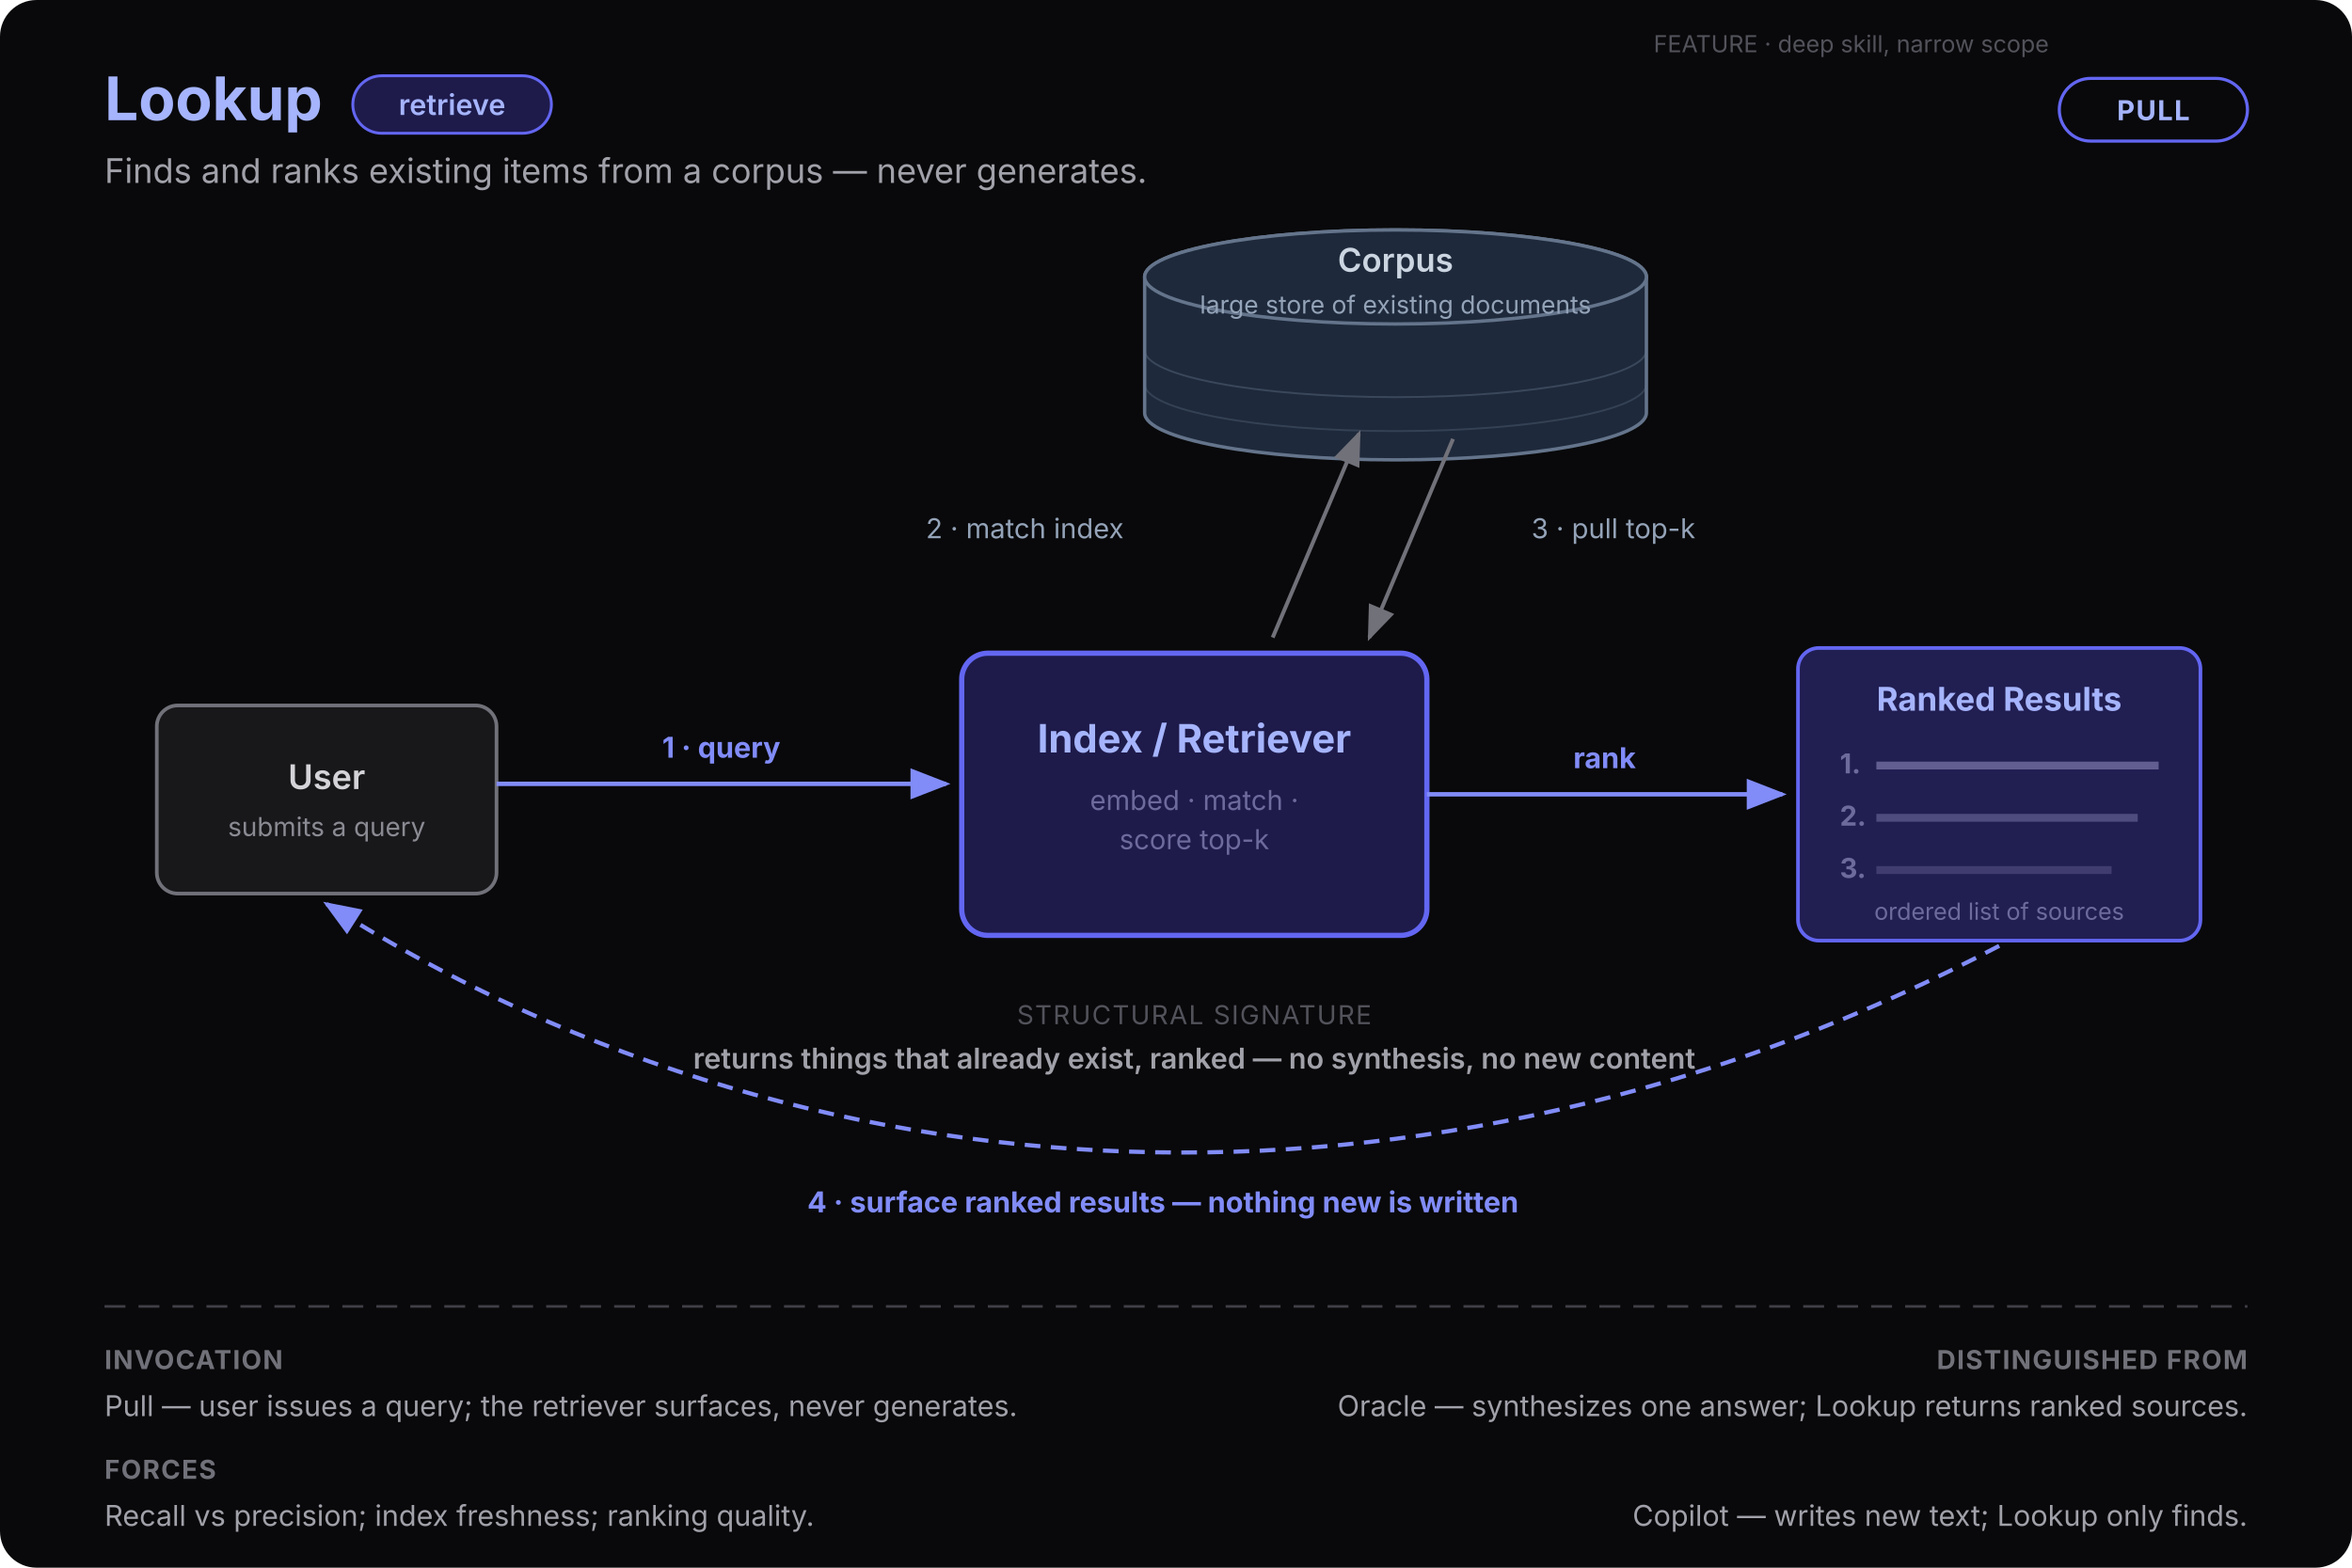
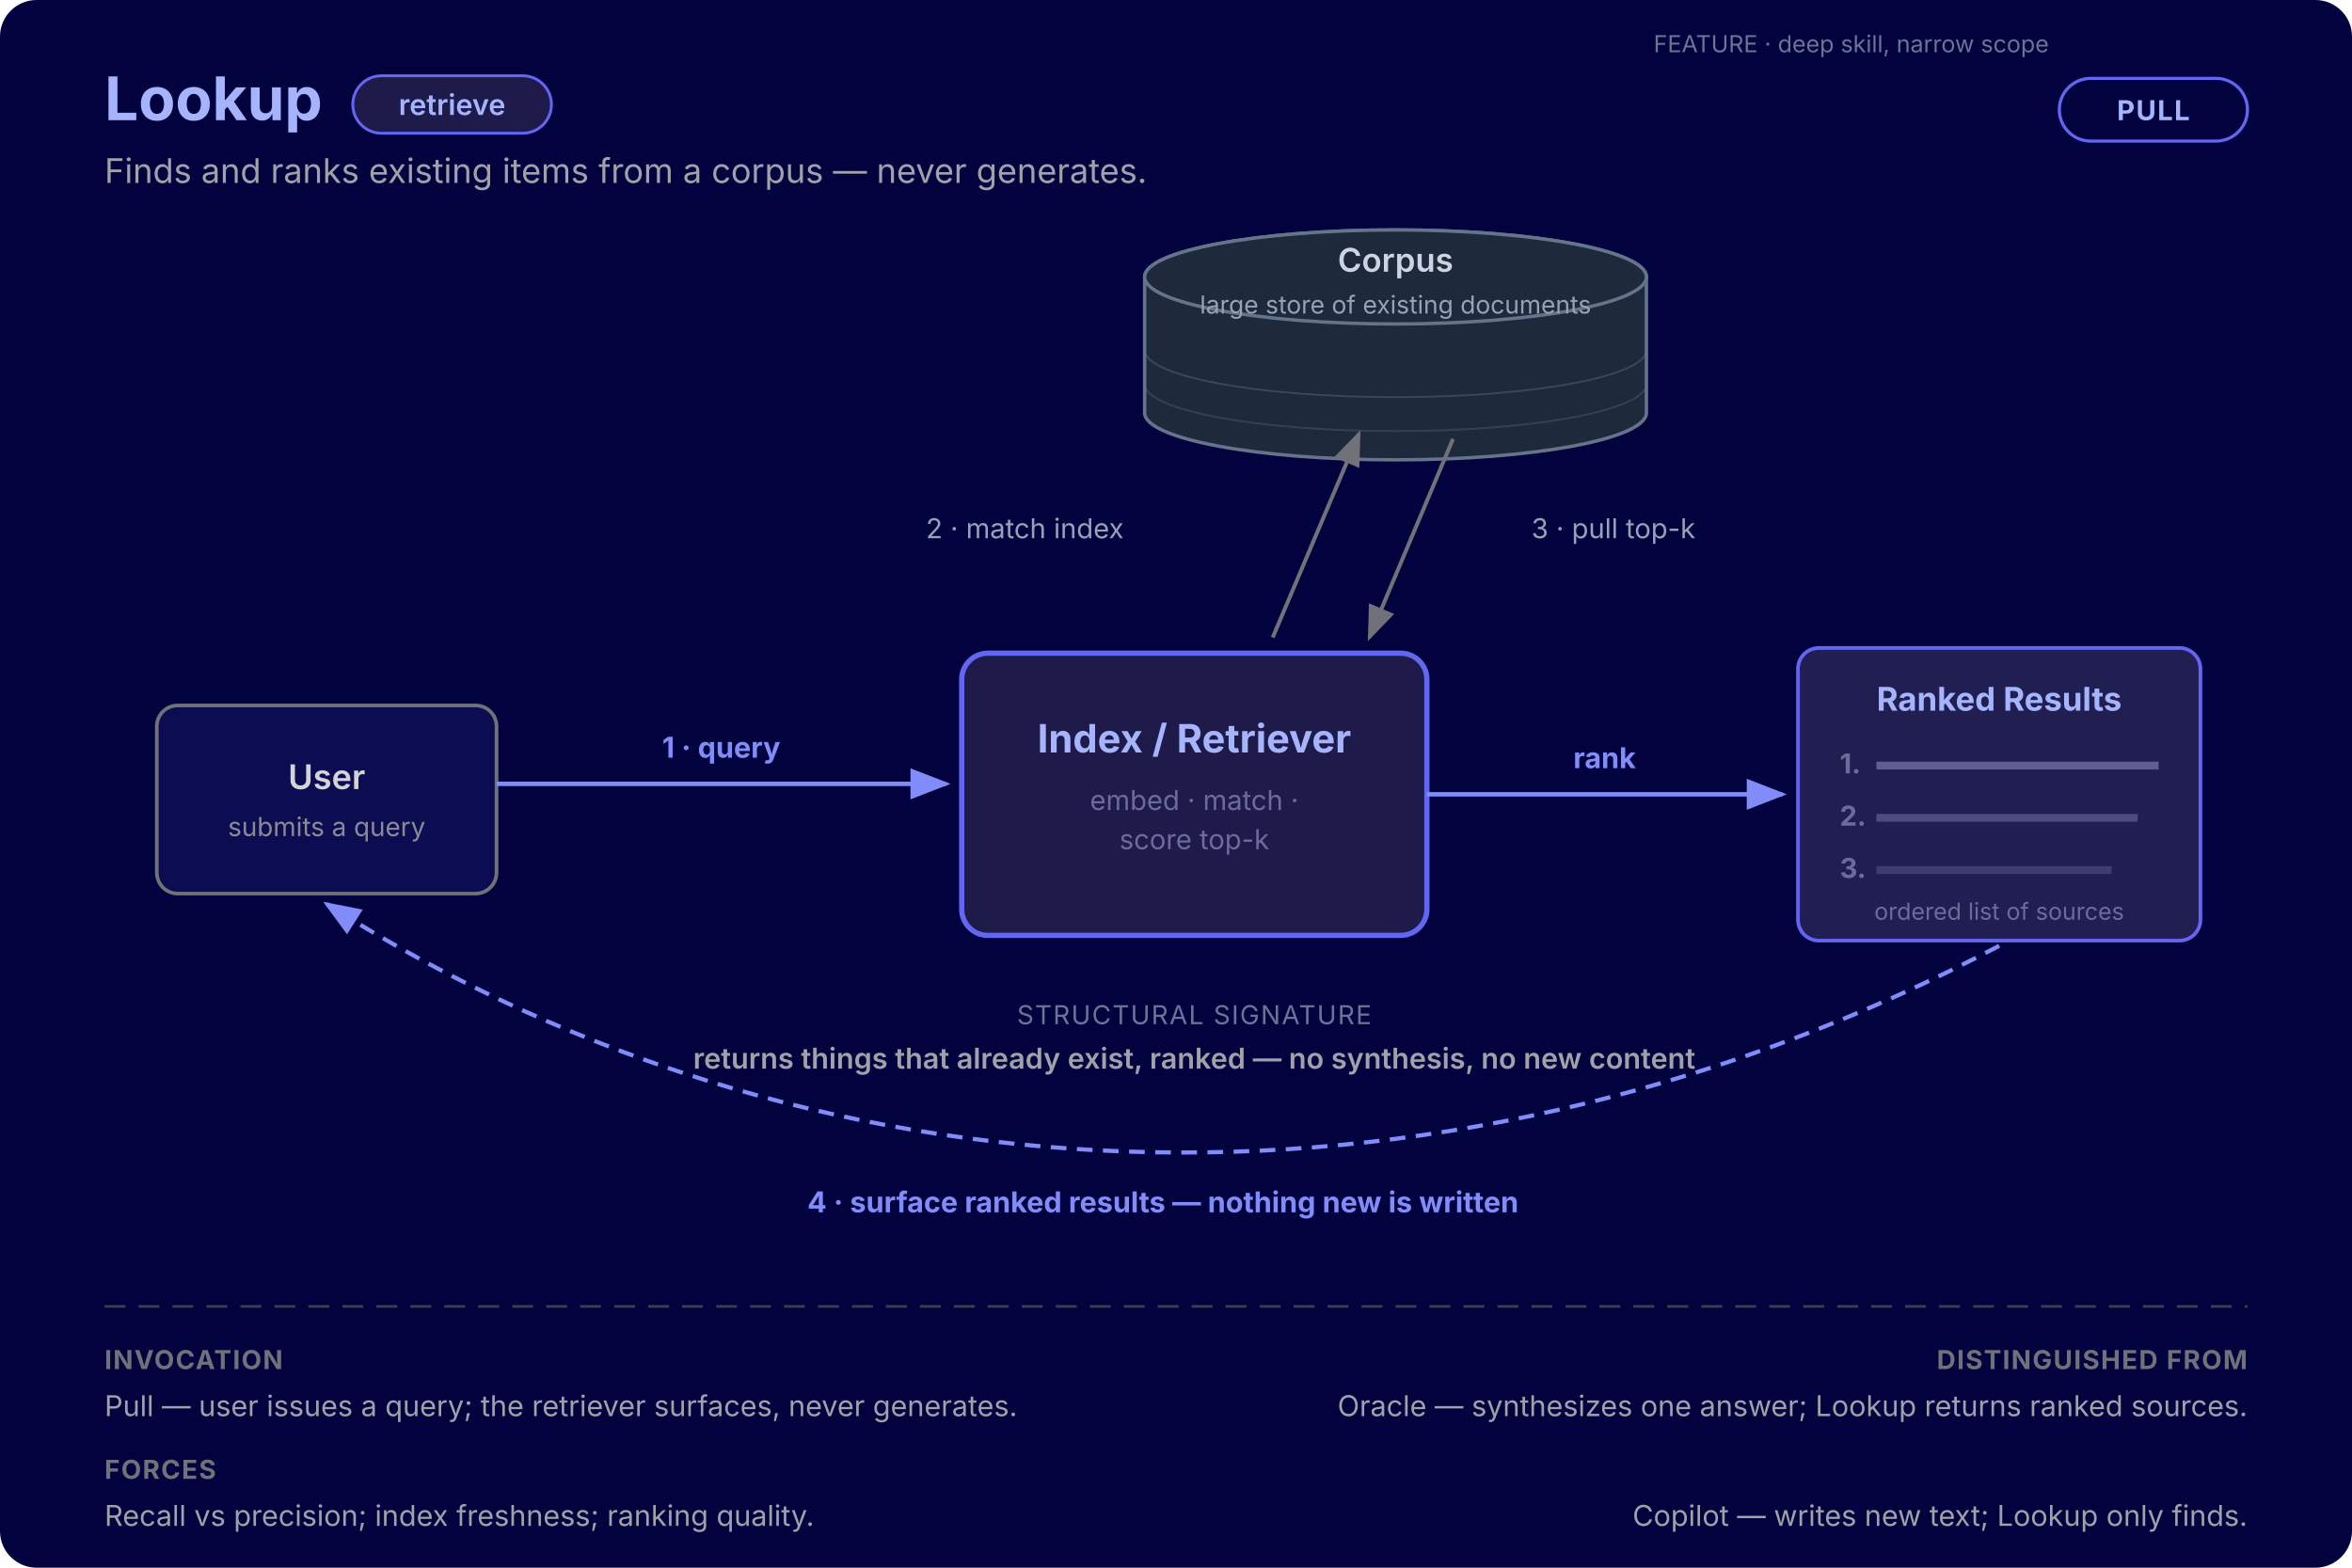
<svg xmlns="http://www.w3.org/2000/svg" viewBox="0 0 900 600" width="900" height="600" font-family="Inter, system-ui, sans-serif">
  <defs>
    <marker id="ar-em" markerWidth="9" markerHeight="7" refX="8" refY="3.5" orient="auto">
      <polygon points="0 0, 9 3.5, 0 7" fill="#818cf8" />
    </marker>
    <marker id="ar-gy" markerWidth="9" markerHeight="7" refX="8" refY="3.5" orient="auto">
      <polygon points="0 0, 9 3.5, 0 7" fill="#71717a" />
    </marker>
  </defs>
-   <rect width="900" height="600" fill="#09090b" rx="14" />
+   <rect width="900" height="600" fill="#02023e" rx="14" />
  <text x="40" y="46" fill="#a5b4fc" font-size="23" font-weight="700">Lookup</text>
  <rect x="135" y="29" width="76" height="22" rx="11" fill="#1e1b4b" stroke="#6366f1" stroke-width="1.1" />
  <text x="173" y="44" fill="#a5b4fc" font-size="11" font-weight="600" text-anchor="middle">retrieve</text>
  <text x="40" y="70" fill="#a1a1aa" font-size="13">Finds and ranks existing items from a corpus — never generates.</text>
  <rect x="788" y="30" width="72" height="24" rx="12" fill="none" stroke="#6366f1" stroke-width="1.2" />
  <text x="824" y="46" fill="#a5b4fc" font-size="10.5" font-weight="700" text-anchor="middle" letter-spacing="0.5">PULL</text>
-   <text x="784" y="20" fill="#52525b" font-size="9" text-anchor="end">FEATURE · deep skill, narrow scope</text>
+   <text x="784" y="20" fill="#6b7396" font-size="9" text-anchor="end">FEATURE · deep skill, narrow scope</text>
  <g>
    <path d="M438 158 a96 18 0 0 0 192 0 v-52 a96 18 0 0 0 -192 0 z" fill="#1e293b" stroke="#64748b" stroke-width="1.3" />
    <ellipse cx="534" cy="106" rx="96" ry="18" fill="#1e293b" stroke="#64748b" stroke-width="1.3" />
    <text x="534" y="104" fill="#cbd5e1" font-size="12.5" font-weight="600" text-anchor="middle">Corpus</text>
    <text x="534" y="120" fill="#94a3b8" font-size="9.5" text-anchor="middle">large store of existing documents</text>
    <path d="M438 134 a96 18 0 0 0 192 0" fill="none" stroke="#64748b" stroke-width="0.7" opacity="0.4" />
    <path d="M438 147 a96 18 0 0 0 192 0" fill="none" stroke="#64748b" stroke-width="0.7" opacity="0.32" />
  </g>
-   <rect x="60" y="270" width="130" height="72" rx="8" fill="#18181b" stroke="#71717a" stroke-width="1.4" />
+   <rect x="60" y="270" width="130" height="72" rx="8" fill="#0c0c52" stroke="#71717a" stroke-width="1.4" />
  <text x="125" y="302" fill="#d4d4d8" font-size="13" font-weight="600" text-anchor="middle">User</text>
  <text x="125" y="320" fill="#8a8a93" font-size="10" text-anchor="middle">submits a query</text>
  <rect x="368" y="250" width="178" height="108" rx="10" fill="#1e1b4b" stroke="#6366f1" stroke-width="2" />
  <text x="457" y="288" fill="#a5b4fc" font-size="15" font-weight="700" text-anchor="middle">Index / Retriever</text>
  <text x="457" y="310" fill="#6d6a9c" font-size="10.5" text-anchor="middle">embed · match ·</text>
  <text x="457" y="325" fill="#6d6a9c" font-size="10.5" text-anchor="middle">score top-k</text>
  <rect x="688" y="248" width="154" height="112" rx="8" fill="#211e52" stroke="#6366f1" stroke-width="1.4" />
  <text x="765" y="272" fill="#a5b4fc" font-size="12.5" font-weight="700" text-anchor="middle">Ranked Results</text>
  <text x="704" y="296" fill="#6d6a9c" font-size="10.5" font-weight="700">1.</text>
  <line x1="718" y1="293" x2="826" y2="293" stroke="#6d6a9c" stroke-width="3" opacity="0.85" />
  <text x="704" y="316" fill="#6d6a9c" font-size="10.5" font-weight="700">2.</text>
  <line x1="718" y1="313" x2="818" y2="313" stroke="#6d6a9c" stroke-width="3" opacity="0.6" />
  <text x="704" y="336" fill="#6d6a9c" font-size="10.5" font-weight="700">3.</text>
  <line x1="718" y1="333" x2="808" y2="333" stroke="#6d6a9c" stroke-width="3" opacity="0.4" />
  <text x="765" y="352" fill="#6d6a9c" font-size="9" text-anchor="middle">ordered list of sources</text>
  <line x1="190" y1="300" x2="362" y2="300" stroke="#818cf8" stroke-width="1.7" marker-end="url(#ar-em)" />
  <text x="276" y="290" fill="#818cf8" font-size="11" font-weight="700" text-anchor="middle">1 · query</text>
  <line x1="487" y1="244" x2="520" y2="166" stroke="#71717a" stroke-width="1.5" marker-end="url(#ar-gy)" />
  <text x="430" y="206" fill="#94a3b8" font-size="10.5" text-anchor="end">2 · match index</text>
  <line x1="556" y1="168" x2="524" y2="244" stroke="#71717a" stroke-width="1.5" marker-end="url(#ar-gy)" />
  <text x="586" y="206" fill="#94a3b8" font-size="10.5" text-anchor="start">3 · pull top-k</text>
  <line x1="546" y1="304" x2="682" y2="304" stroke="#818cf8" stroke-width="1.7" marker-end="url(#ar-em)" />
  <text x="614" y="294" fill="#818cf8" font-size="11" font-weight="700" text-anchor="middle">rank</text>
  <path d="M765 362 C 560 470, 320 470, 125 346" fill="none" stroke="#818cf8" stroke-width="1.6" stroke-dasharray="6,4" marker-end="url(#ar-em)" />
  <text x="445" y="464" fill="#818cf8" font-size="11" font-weight="700" text-anchor="middle">4 · surface ranked results — nothing new is written</text>
-   <text x="457" y="392" fill="#52525b" font-size="10" text-anchor="middle" letter-spacing="0.5">STRUCTURAL SIGNATURE</text>
+   <text x="457" y="392" fill="#6b7396" font-size="10" text-anchor="middle" letter-spacing="0.5">STRUCTURAL SIGNATURE</text>
  <text x="457" y="409" fill="#a1a1aa" font-size="11" text-anchor="middle" font-weight="600">returns things that already exist, ranked — no synthesis, no new content</text>
  <line x1="40" y1="500" x2="860" y2="500" stroke="#3f3f46" stroke-width="1" stroke-dasharray="8,5" />
  <text x="40" y="524" fill="#71717a" font-size="10" font-weight="700" letter-spacing="0.5">INVOCATION</text>
  <text x="40" y="542" fill="#a1a1aa" font-size="11">Pull — user issues a query; the retriever surfaces, never generates.</text>
  <text x="40" y="566" fill="#71717a" font-size="10" font-weight="700" letter-spacing="0.5">FORCES</text>
  <text x="40" y="584" fill="#a1a1aa" font-size="11">Recall vs precision; index freshness; ranking quality.</text>
  <text x="860" y="524" fill="#71717a" font-size="10" font-weight="700" letter-spacing="0.5" text-anchor="end">DISTINGUISHED FROM</text>
  <text x="860" y="542" fill="#a1a1aa" font-size="11" text-anchor="end">Oracle — synthesizes one answer; Lookup returns ranked sources.</text>
  <text x="860" y="566" fill="#71717a" font-size="10" font-weight="700" letter-spacing="0.5" text-anchor="end"> </text>
  <text x="860" y="584" fill="#a1a1aa" font-size="11" text-anchor="end">Copilot — writes new text; Lookup only finds.</text>
</svg>
